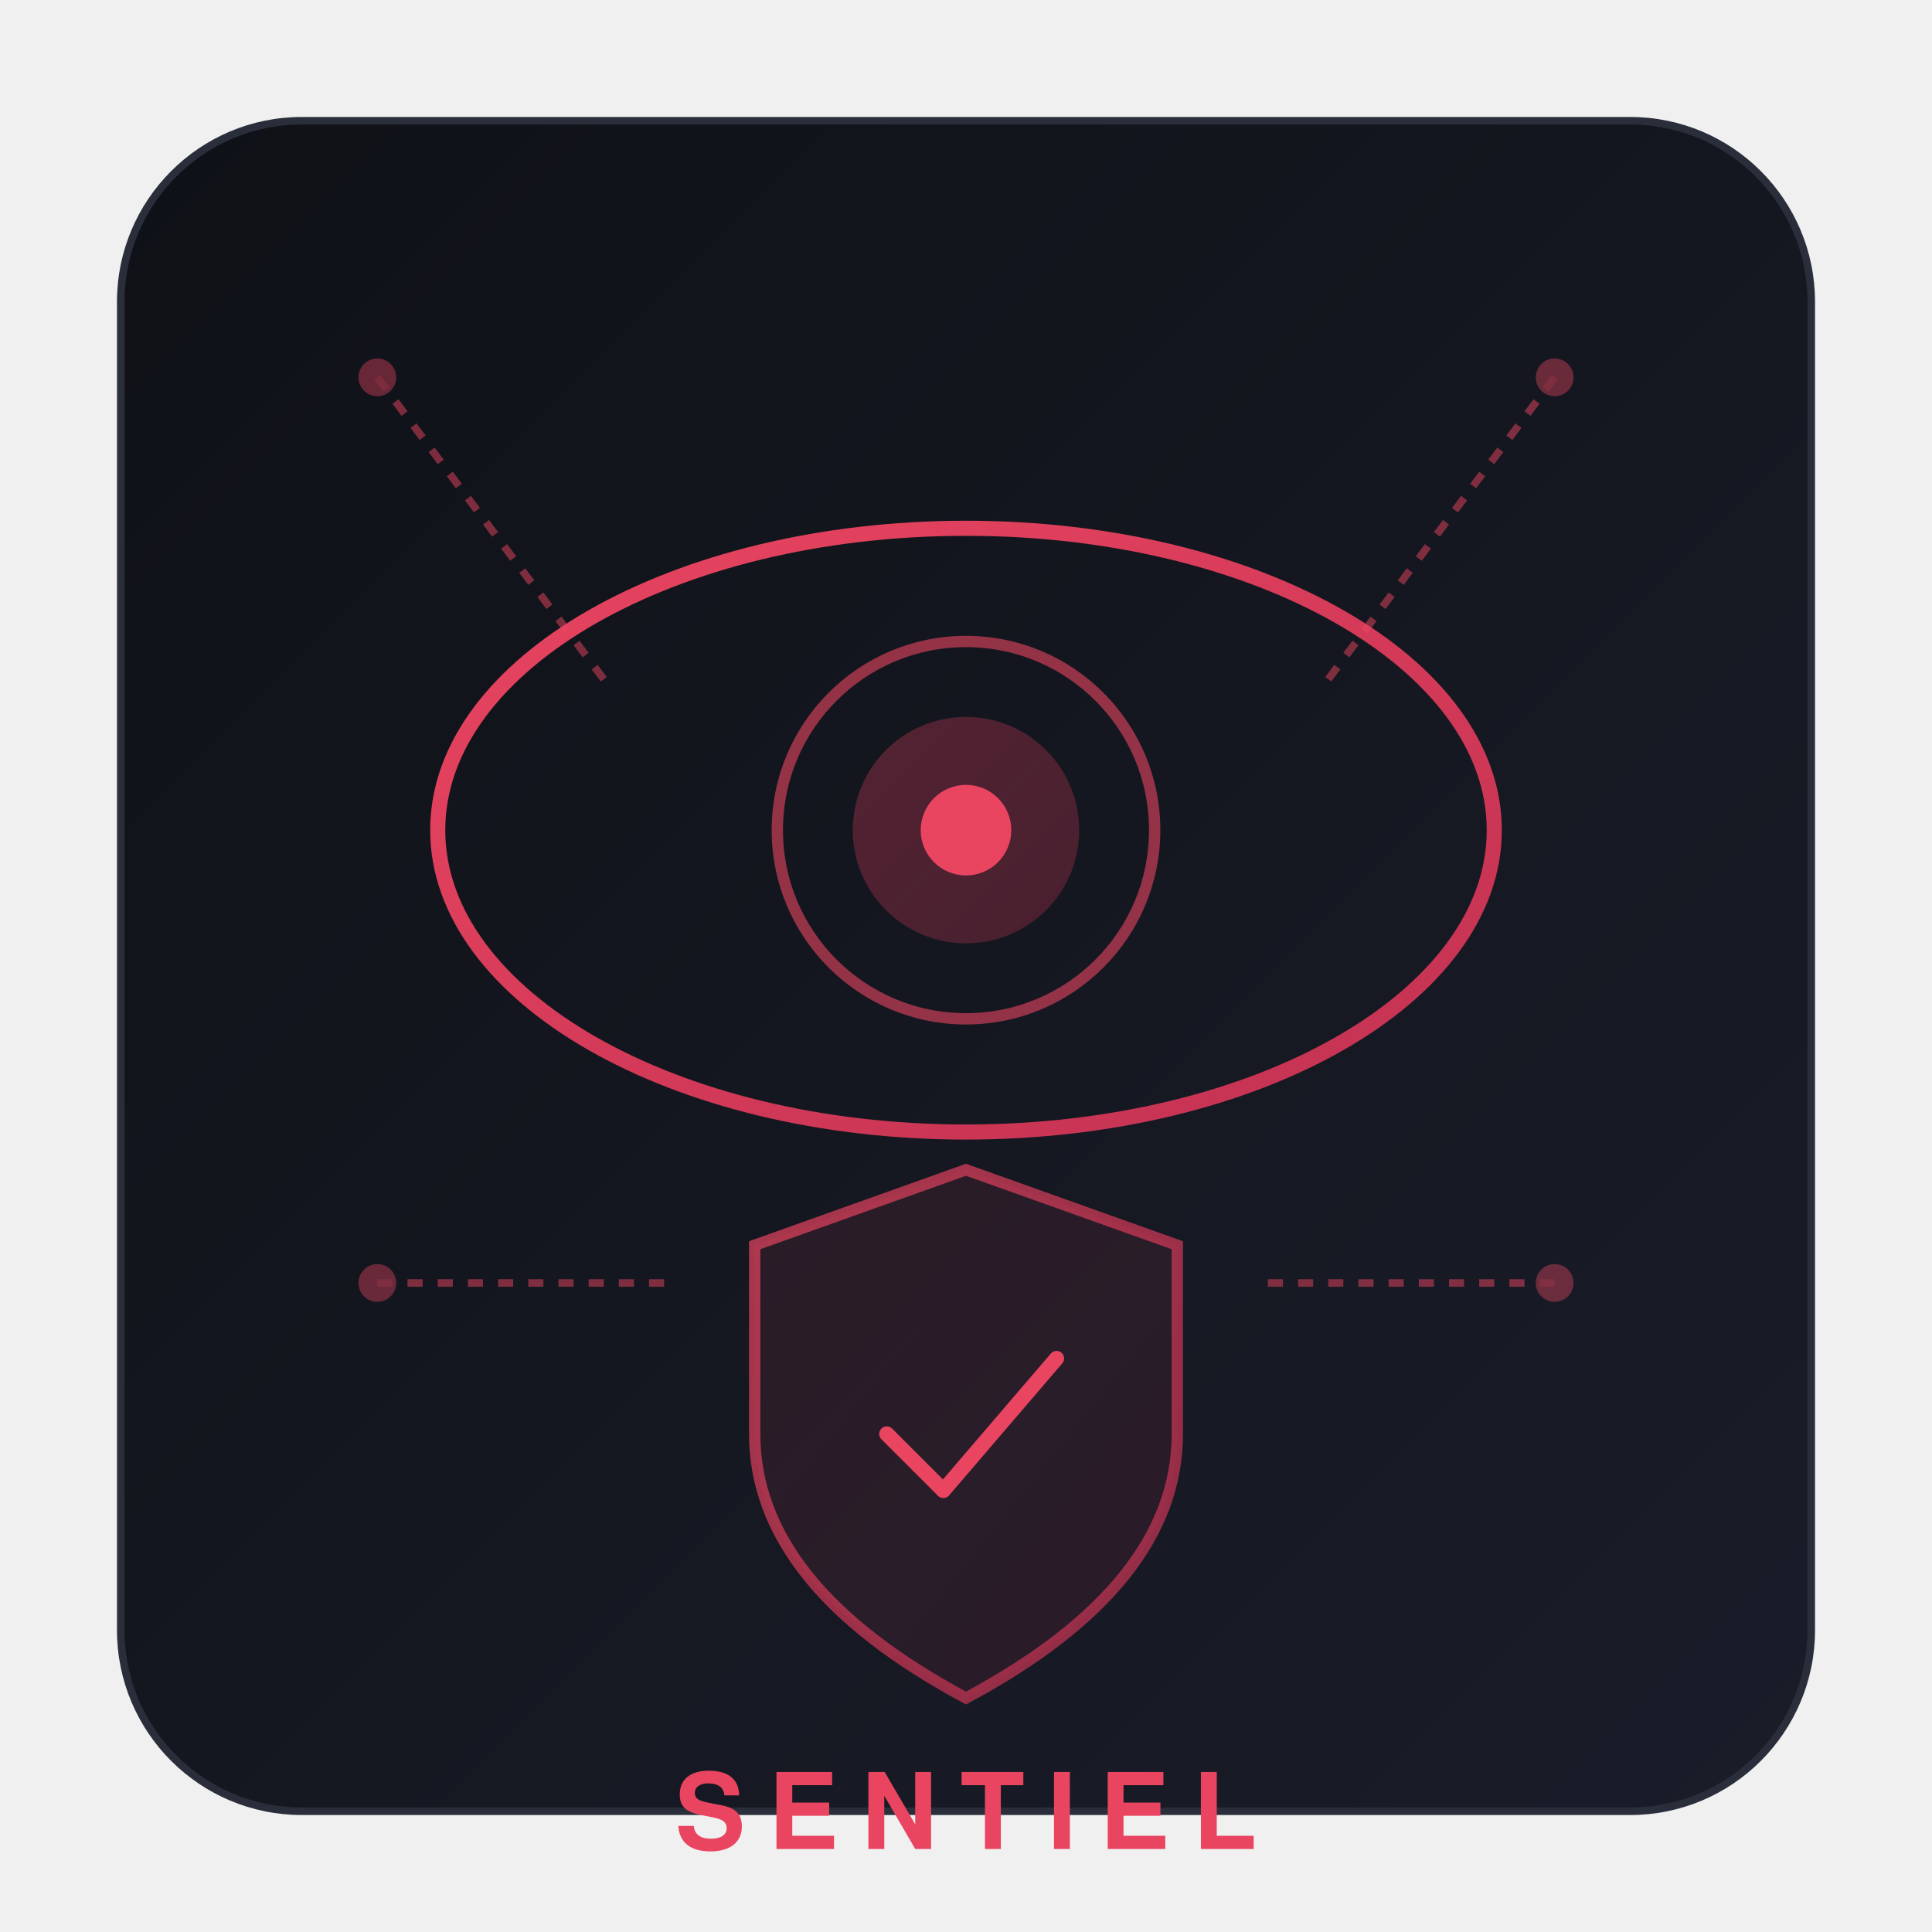
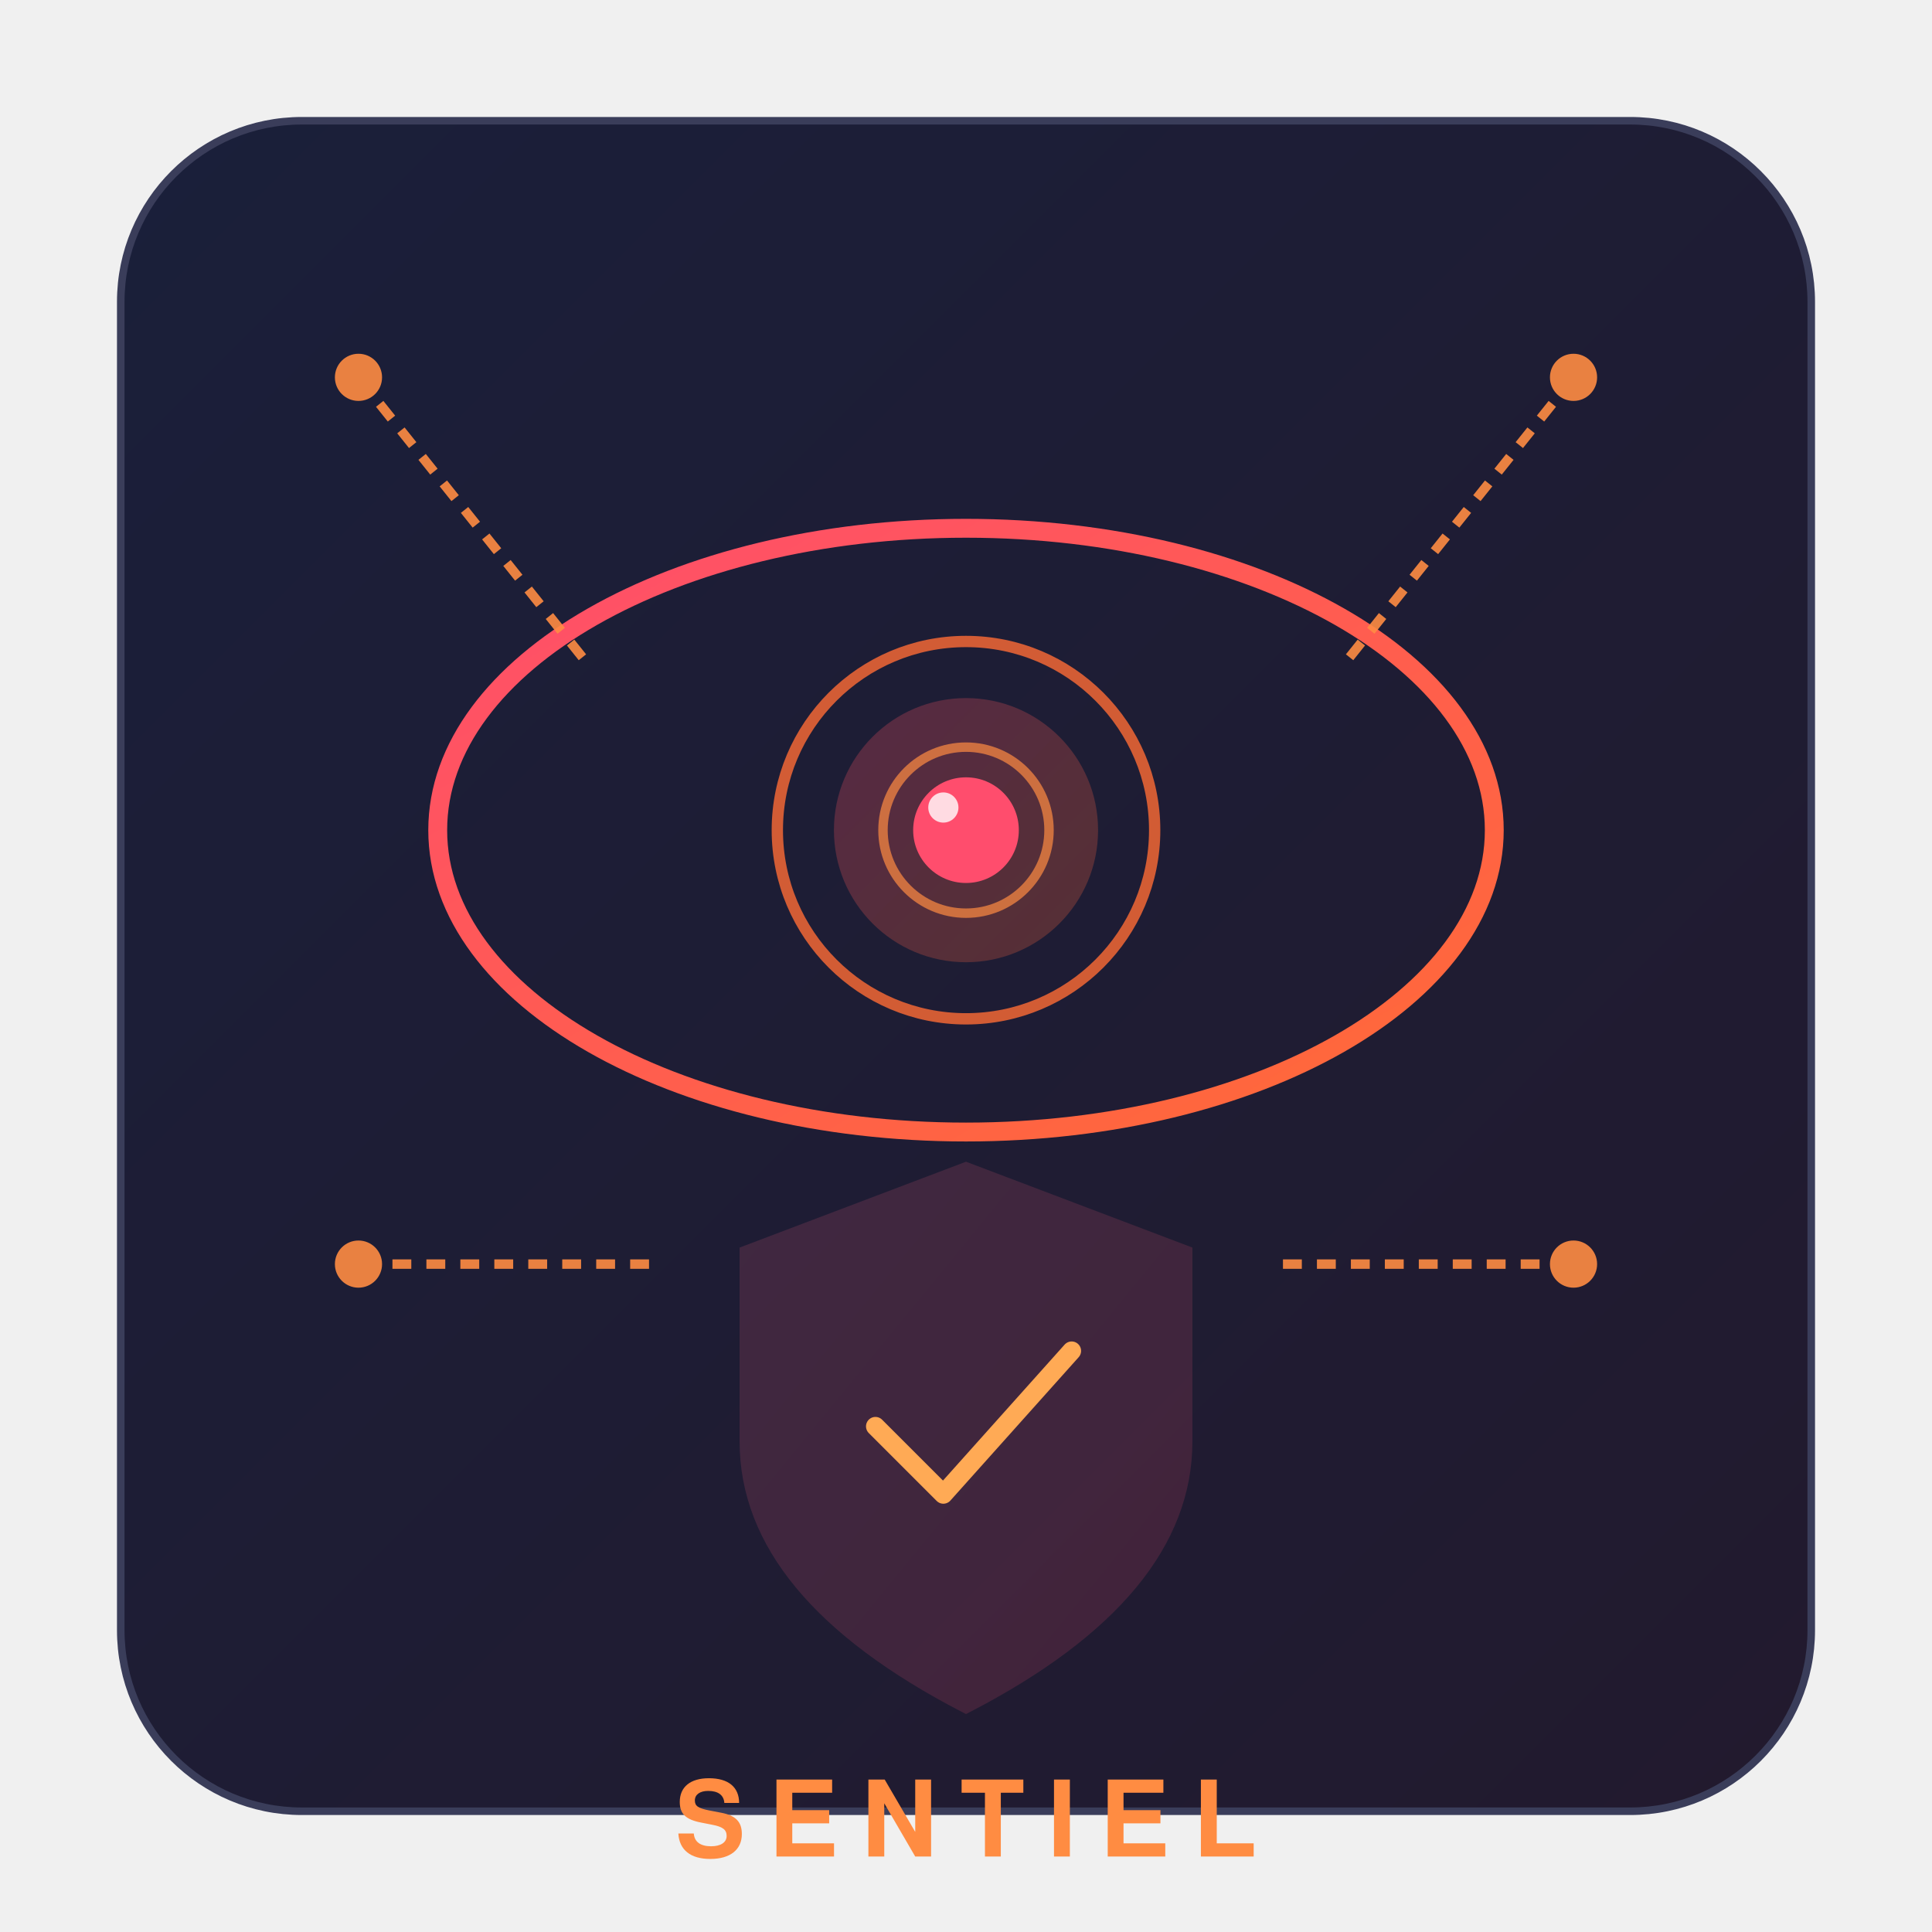
<svg xmlns="http://www.w3.org/2000/svg" viewBox="0 0 512 512" width="512" height="512">
  <defs>
-     <linearGradient id="bg" x1="0%" y1="0%" x2="100%" y2="100%">
-       <stop offset="0%" style="stop-color:#0f1117;stop-opacity:1" />
-       <stop offset="100%" style="stop-color:#1a1d29;stop-opacity:1" />
+     <linearGradient id="bgGrad" x1="0%" y1="0%" x2="100%" y2="100%">
+       <stop offset="0%" style="stop-color:#1a1f3a;stop-opacity:1" />
+       <stop offset="100%" style="stop-color:#221a2e;stop-opacity:1" />
    </linearGradient>
-     <linearGradient id="accent" x1="0%" y1="0%" x2="100%" y2="100%">
-       <stop offset="0%" style="stop-color:#e94560;stop-opacity:1" />
-       <stop offset="100%" style="stop-color:#c23152;stop-opacity:1" />
+     <linearGradient id="eyeGrad" x1="0%" y1="0%" x2="100%" y2="100%">
+       <stop offset="0%" style="stop-color:#ff4d6d;stop-opacity:1" />
+       <stop offset="100%" style="stop-color:#ff6b35;stop-opacity:1" />
+     </linearGradient>
+     <linearGradient id="shieldGrad" x1="0%" y1="0%" x2="100%" y2="100%">
+       <stop offset="0%" style="stop-color:#ff6b8a;stop-opacity:1" />
+       <stop offset="100%" style="stop-color:#ff4d6d;stop-opacity:1" />
    </linearGradient>
  </defs>
-   <rect x="32" y="32" width="448" height="448" rx="48" fill="url(#bg)" stroke="#2a2d3a" stroke-width="2" />
-   <ellipse cx="256" cy="220" rx="140" ry="80" fill="none" stroke="url(#accent)" stroke-width="4" />
-   <circle cx="256" cy="220" r="50" fill="none" stroke="#e94560" stroke-width="3" opacity="0.6" />
-   <circle cx="256" cy="220" r="30" fill="url(#accent)" opacity="0.3" />
-   <circle cx="256" cy="220" r="12" fill="#e94560" />
-   <path d="M 256 310 L 200 330 L 200 380 Q 200 420 256 450 Q 312 420 312 380 L 312 330 Z" fill="none" stroke="url(#accent)" stroke-width="3" opacity="0.7" />
-   <path d="M 256 310 L 200 330 L 200 380 Q 200 420 256 450 Q 312 420 312 380 L 312 330 Z" fill="url(#accent)" opacity="0.1" />
-   <path d="M 235 380 L 250 395 L 280 360" fill="none" stroke="#e94560" stroke-width="4" stroke-linecap="round" stroke-linejoin="round" />
-   <g stroke="#e94560" stroke-width="2" fill="none" opacity="0.5">
-     <line x1="100" y1="100" x2="160" y2="180" stroke-dasharray="4,4" />
-     <line x1="412" y1="100" x2="352" y2="180" stroke-dasharray="4,4" />
-     <line x1="100" y1="340" x2="180" y2="340" stroke-dasharray="4,4" />
-     <line x1="412" y1="340" x2="332" y2="340" stroke-dasharray="4,4" />
-     <circle cx="100" cy="100" r="4" fill="#e94560" opacity="0.8" />
-     <circle cx="412" cy="100" r="4" fill="#e94560" opacity="0.8" />
-     <circle cx="100" cy="340" r="4" fill="#e94560" opacity="0.8" />
-     <circle cx="412" cy="340" r="4" fill="#e94560" opacity="0.8" />
+   <rect x="32" y="32" width="448" height="448" rx="48" fill="url(#bgGrad)" stroke="#3a3d5a" stroke-width="2" />
+   <ellipse cx="256" cy="220" rx="140" ry="80" fill="none" stroke="url(#eyeGrad)" stroke-width="5" />
+   <circle cx="256" cy="220" r="50" fill="none" stroke="#ff6b35" stroke-width="3" opacity="0.8" />
+   <circle cx="256" cy="220" r="35" fill="url(#eyeGrad)" opacity="0.25" />
+   <circle cx="256" cy="220" r="22" fill="none" stroke="#ff8c42" stroke-width="2.5" opacity="0.7" />
+   <circle cx="256" cy="220" r="14" fill="#ff4d6d" />
+   <circle cx="250" cy="214" r="4" fill="#ffffff" opacity="0.8" />
+   <path d="M 256 310 L 198 332 L 198 382 Q 198 422 256 452 Q 314 422 314 382 L 314 332 Z" fill="url(#shieldGrad)" opacity="0.15" stroke="url(#shieldGrad)" stroke-width="4" />
+   <path d="M 232 378 L 250 396 L 284 358" fill="none" stroke="#ffaa55" stroke-width="5" stroke-linecap="round" stroke-linejoin="round" />
+   <g stroke="#ff8c42" stroke-width="2.5" fill="none" opacity="0.9">
+     <line x1="95" y1="100" x2="155" y2="175" stroke-dasharray="5,4" />
+     <line x1="417" y1="100" x2="357" y2="175" stroke-dasharray="5,4" />
+     <line x1="95" y1="335" x2="175" y2="335" stroke-dasharray="5,4" />
+     <line x1="417" y1="335" x2="337" y2="335" stroke-dasharray="5,4" />
+     <circle cx="95" cy="100" r="5" fill="#ff8c42" />
+     <circle cx="417" cy="100" r="5" fill="#ff8c42" />
+     <circle cx="95" cy="335" r="5" fill="#ff8c42" />
+     <circle cx="417" cy="335" r="5" fill="#ff8c42" />
  </g>
-   <text x="256" y="490" text-anchor="middle" font-family="Helvetica, Arial, sans-serif" font-size="28" font-weight="bold" fill="#e94560" letter-spacing="6">SENTIEL</text>
+   <text x="256" y="492" text-anchor="middle" font-family="Helvetica, Arial, sans-serif" font-size="28" font-weight="bold" fill="#ff8c42" letter-spacing="6">SENTIEL</text>
</svg>
